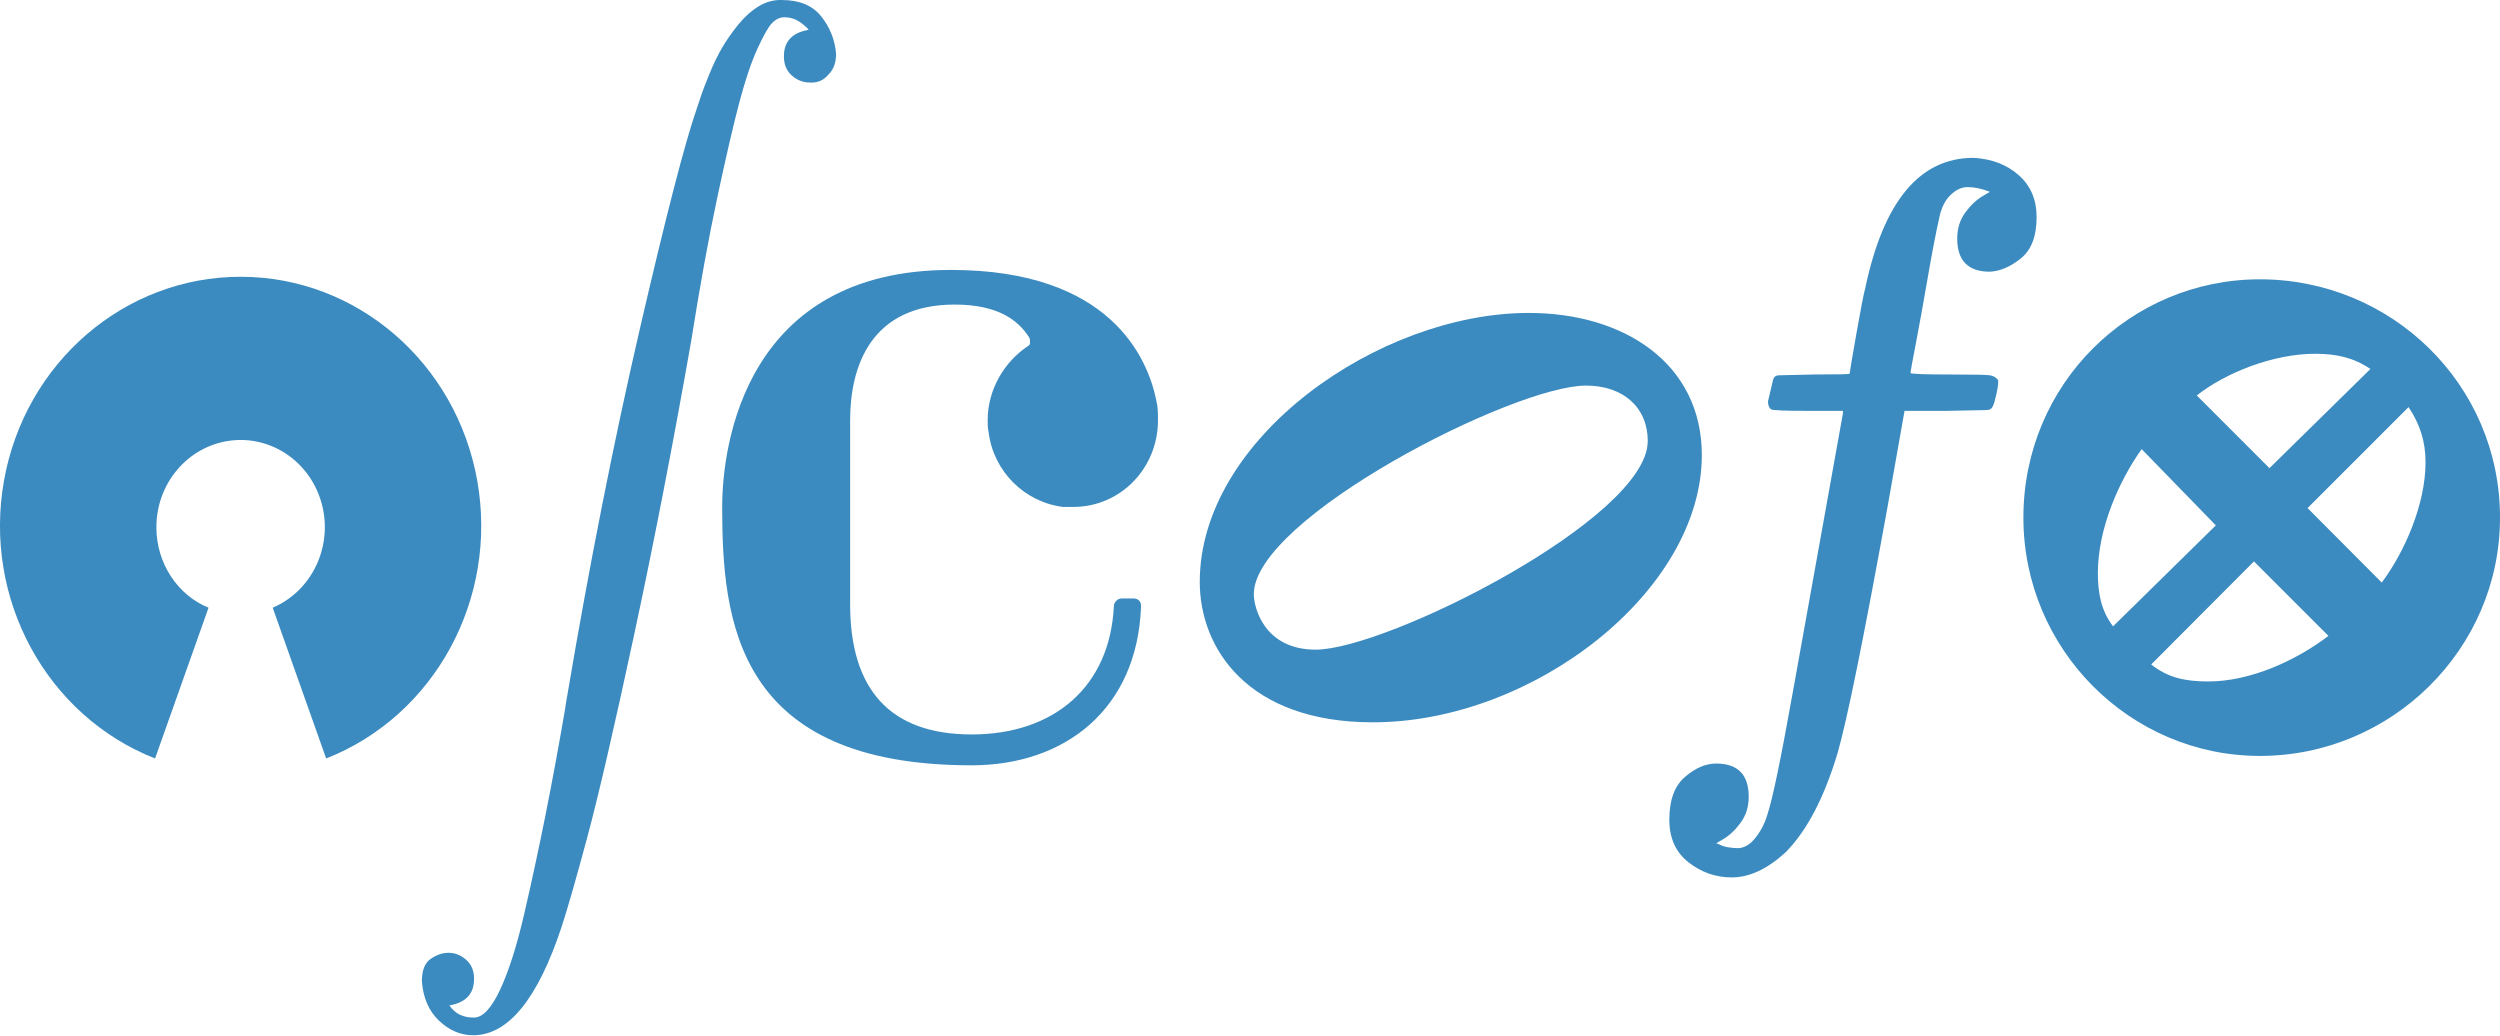
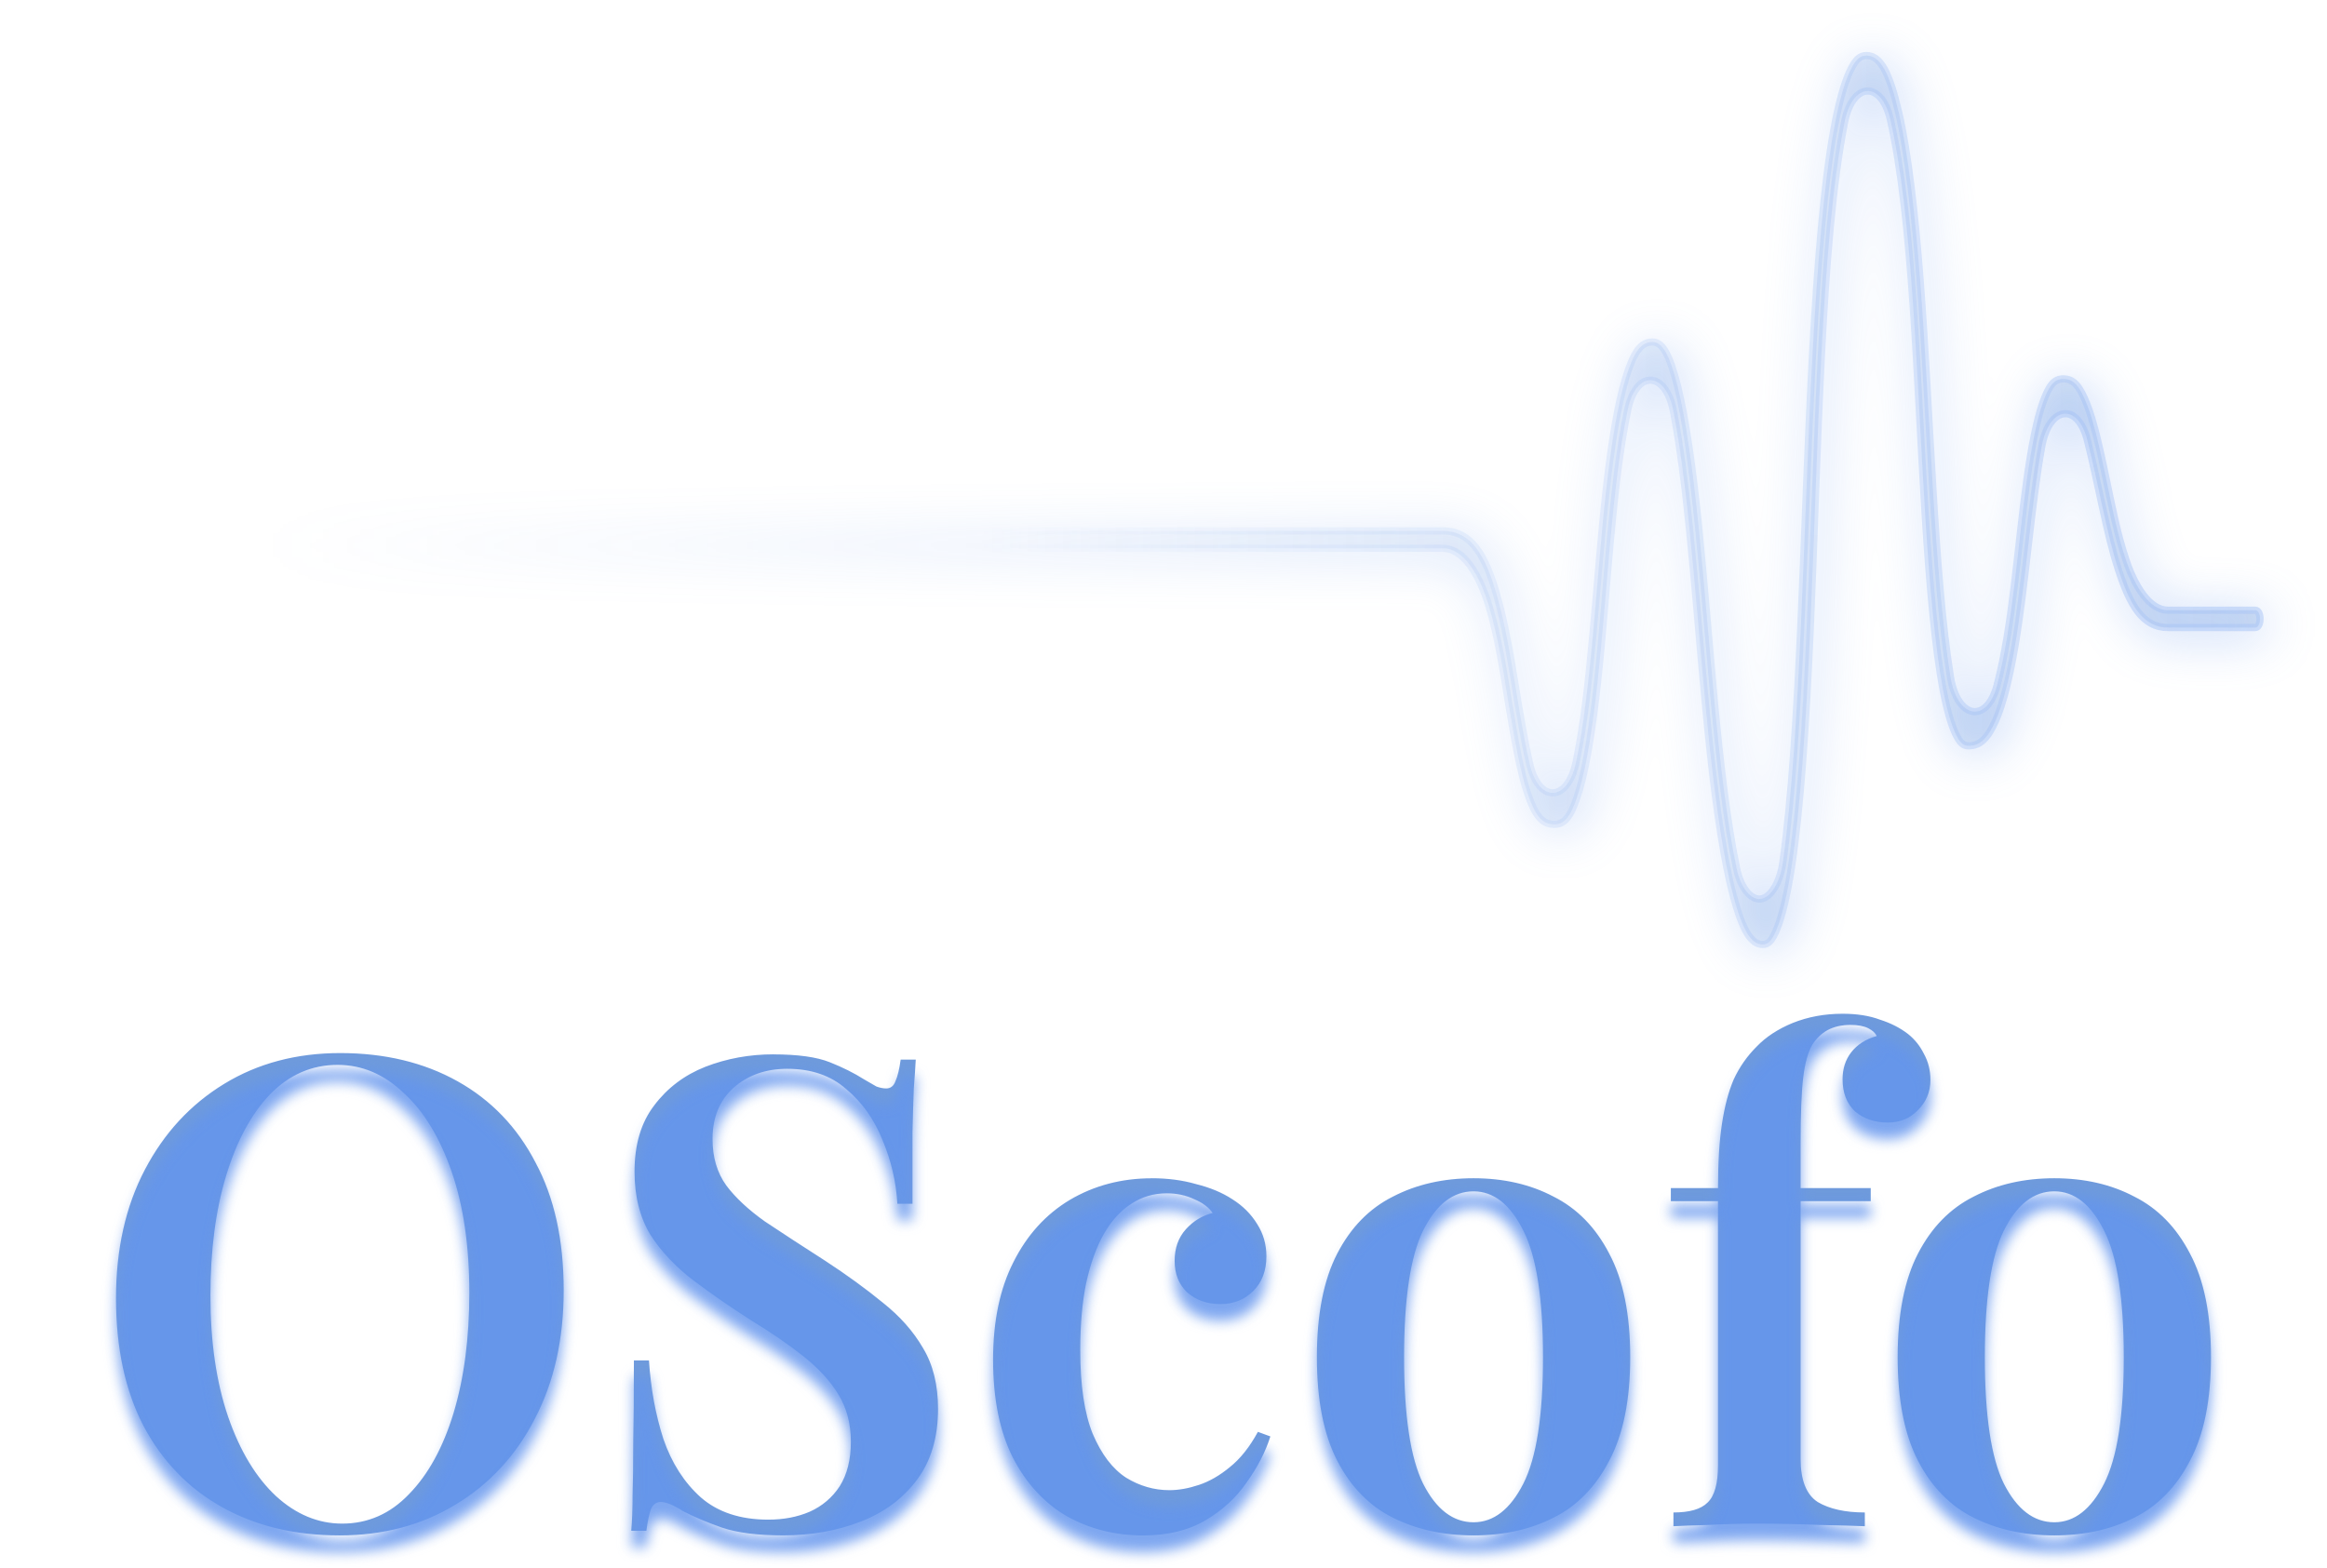
- <svg xmlns="http://www.w3.org/2000/svg" xmlns:xlink="http://www.w3.org/1999/xlink" width="34.418mm" height="14.252mm" viewBox="0 0 34.418 14.252" version="1.1" id="svg1" xml:space="preserve">
+ <svg xmlns="http://www.w3.org/2000/svg" xmlns:xlink="http://www.w3.org/1999/xlink" width="95.026mm" height="64.045mm" viewBox="0 0 95.026 64.045" version="1.1" id="svg1">
  <defs id="defs1">
-     <path id="MJX-5-TEX-LO-222B-4" d="m 114,-798 q 18,-26 51,-26 h 2 q 28,0 56,60 28,60 52,164 24,104 45,209 21,105 42,227 3,21 5,31 72,425 156,788 84,363 122,472 6,18 10,30 4,12 17,44 13,32 27,56 14,24 34,49 20,25 44,40 24,15 51,14 56,0 84,-35 28,-35 32,-80 0,-25 -12,-40 -12,-15 -23,-19 -11,-4 -22,-3 -21,0 -38,15 -17,15 -17,41 0,48 53,57 l -3,4 q -3,3 -8,7 -5,4 -8,6 -15,10 -33,10 -14,0 -26,-12 -12,-12 -32,-56 -20,-44 -39,-116 Q 717,1067 689,936 661,805 633,628 574,293 510,-5 446,-303 410,-437 374,-571 355,-629 278,-862 165,-862 q -40,0 -73,31 -33,31 -37,85 0,35 19,48 19,13 38,13 21,0 38,-15 17,-15 17,-41 0,-48 -53,-57 z" />
-     <path id="MJX-7-TEX-I-1D453" d="m 118,-162 q 2,0 6,-2 4,-2 11,-3 7,-1 12,-1 13,0 24,13 11,13 16,29 10,27 34,153 24,126 46,240 22,114 22,115 v 3 h -47 q -47,0 -50,2 -4,3 -4,10 l 7,28 q 2,5 8,5 6,0 47,1 48,0 48,1 0,2 9,50 9,48 12,58 37,165 146,165 37,-2 61,-22 24,-20 24,-53 0,-36 -21,-52 -21,-16 -42,-17 -44,0 -44,42 0,19 11,33 11,14 24,21 l 9,5 q -16,6 -30,6 -12,0 -23,-10 -11,-10 -15,-28 -7,-29 -16,-78 -9,-49 -16,-83 -7,-34 -7,-36 0,-2 55,-2 45,0 52,-1 7,-1 11,-6 1,-4 -2,-17 -3,-13 -5,-16 -2,-5 -9,-5 -7,0 -54,-1 H 372 L 349,263 Q 301,15 282,-47 q -27,-85 -70,-126 -37,-32 -73,-32 -32,0 -58,19 -26,19 -26,54 0,37 21,54 21,17 42,17 44,0 44,-42 0,-19 -11,-33 -11,-14 -24,-21 z" />
+     <linearGradient id="linearGradient6">
+       <stop style="stop-color:#6495ed;stop-opacity:0;" offset="0" id="stop5" />
+       <stop style="stop-color:#6495ed;stop-opacity:1;" offset="1" id="stop6" />
+     </linearGradient>
+     <linearGradient id="linearGradient3">
+       <stop style="stop-color:#6495ed;stop-opacity:0;" offset="0" id="stop3" />
+       <stop style="stop-color:#6495ed;stop-opacity:1;" offset="1" id="stop4" />
+     </linearGradient>
+     <linearGradient id="linearGradient1">
+       <stop style="stop-color:#5186d5;stop-opacity:0;" offset="0" id="stop1" />
+       <stop style="stop-color:#5186d5;stop-opacity:1;" offset="1" id="stop2" />
+     </linearGradient>
+     <linearGradient xlink:href="#linearGradient1" id="linearGradient2" x1="39.99" y1="67.588" x2="131.913" y2="67.588" gradientUnits="userSpaceOnUse" gradientTransform="matrix(0.9940401,0,0,0.993578,10.17962,46.9074)" />
+     <linearGradient xlink:href="#linearGradient3" id="linearGradient4" x1="39.99" y1="67.588" x2="131.913" y2="67.588" gradientUnits="userSpaceOnUse" gradientTransform="matrix(0.9940401,0,0,0.993578,10.17962,46.9074)" />
+     <linearGradient xlink:href="#linearGradient6" id="linearGradient2-0" x1="39.99" y1="67.588" x2="131.913" y2="67.588" gradientUnits="userSpaceOnUse" gradientTransform="matrix(0.9881156,0,0,0.9871972,-19.15718,45.42687)" />
+     <filter style="color-interpolation-filters:sRGB" id="filter4" x="-0.029" y="-0.072" width="1.058" height="1.144">
+       <feGaussianBlur stdDeviation="1.013" id="feGaussianBlur4" />
+     </filter>
+     <filter style="color-interpolation-filters:sRGB" id="filter5" x="-0.008" y="-0.03" width="1.015" height="1.061">
+       <feGaussianBlur stdDeviation="0.27" id="feGaussianBlur5" />
+     </filter>
  </defs>
-   <g id="layer1" transform="translate(-265.3621,-69.20987)">
-     <g id="g209-7" style="fill:#dfb649;fill-opacity:1;stroke:none;stroke-width:7.334;stroke-dasharray:none;stroke-opacity:1" transform="matrix(0.01332752,0,0,-0.01395059,224.3505,158.8224)">
-       <g id="g1" transform="translate(-36.91407,96.7751)">
-         <g id="g210" style="fill:#dfb649;fill-opacity:1;stroke:none;stroke-width:7.334;stroke-dasharray:none;stroke-opacity:1" transform="translate(-55.02179,26.99101)">
-           <g id="g16" transform="matrix(0.810313,0,0,0.810313,996.0729,1189.367)" style="stroke-width:9.051">
-             <g id="g23" transform="translate(-36.8544,-122.5885)">
-               <g id="g25" transform="translate(-1.012041)">
-                 <g id="g4" transform="translate(-101.7919)">
-                   <g id="g2">
-                     <use data-c="222B" xlink:href="#MJX-5-TEX-LO-222B-4" id="use1-2-5-3" transform="matrix(0.5939467,0,0,0.5673966,3326.588,5657.633)" style="fill:#3b8bc0;fill-opacity:1;stroke:#fcc737;stroke-width:0;stroke-dasharray:none;stroke-opacity:1" />
-                     <path fill="#3da639" stroke="#1d531d" stroke-width="3.704" stroke-linejoin="round" d="m 3019.104,5505.604 a 306.732,303.235 0 1 0 218.121,0 l -68.163,183.626 a 107.356,106.132 0 1 1 -148.254,97.709 c 0,-43.8 27.265,-82.547 66.459,-97.709 z" id="path1-2-4-0" style="fill:#3b8bc0;fill-opacity:1;stroke:none;stroke-width:72.767;stroke-dasharray:none;stroke-opacity:1" />
-                     <g id="g24">
-                       <use data-c="1D453" xlink:href="#MJX-7-TEX-I-1D453" id="use1-0-9-5-9" style="fill:#3b8bc0;fill-opacity:1;stroke:none;stroke-width:9.483;stroke-dasharray:none;stroke-opacity:1" transform="matrix(0.945905,0,0,0.9630169,4897.458,5558.178)" />
-                       <path class="TimeSig" d="m 4132.071,6007.978 c -30,-18.888 -51.562,-52.811 -51.562,-90.405 0,-4.77 0,-9.351 1.129,-14.119 5.997,-48.043 45.75,-85.636 94.874,-91.503 3.556,0 9.563,0 13.125,0 60,0 107.999,46.944 107.999,105.622 0,8.253 0,16.322 -2.25,24.573 -10.876,50.428 -57.75,158.435 -261.749,158.435 -261.563,0 -291.563,-212.348 -291.563,-288.631 0,-139.73 18,-314.669 318,-314.669 118.875,0 211.312,68.215 215.999,193.825 0,5.867 -3.563,9.352 -9.563,9.352 h -15.562 c -4.876,0 -9.562,-4.77 -9.562,-9.352 -4.876,-97.555 -75.75,-156.235 -181.312,-156.235 -104.438,0 -154.875,55.197 -154.875,158.435 v 224.265 c 0,65.65 26.437,140.832 133.312,140.832 56.438,0 81.562,-19.987 94.875,-39.975 1.129,-2.388 1.129,-3.479 1.129,-5.868 0,-1.097 0,-3.479 -2.442,-4.577" id="path10-4-7-8" style="fill:#3b8bc0;fill-opacity:1;stroke:#fcc737;stroke-width:0;stroke-dasharray:none;stroke-opacity:1" />
-                       <path class="Note" d="m 4770.297,6048.218 c -191.089,0 -419.412,-152.57 -419.412,-327.481 0,-80.841 60.927,-171.09 220.629,-171.09 204.63,0 419.412,159.919 419.412,325.424 0,111.12 -98.468,173.147 -220.629,173.147 m -271.711,-410.086 c -64.927,0 -78.774,50.563 -78.774,67.613 0,92.306 330.791,253.989 423.412,253.989 47.389,0 78.774,-26.457 78.774,-67.613 0,-94.07 -332.944,-253.989 -423.412,-253.989" id="path16" style="fill:#3b8bc0;fill-opacity:1;stroke-width:174.213" />
-                       <path class="Note" d="m 5702.381,6089.16 c -165.57,0 -301.519,-127.7 -301.519,-290.228 0,-160.351 135.949,-290.228 301.519,-290.228 167.467,0 306.073,129.877 306.073,290.228 0,162.528 -138.606,290.228 -306.073,290.228 m 12.152,-230.005 -92.659,88.519 c 36.457,27.572 97.216,50.79 150.759,50.79 26.962,0 48.607,-4.353 70.631,-18.502 l -128.732,-120.807 m 48.607,-48.613 128.732,122.984 c 14.431,-20.679 21.647,-41.72 21.647,-67.115 0,-51.153 -26.583,-109.198 -55.823,-146.565 l -94.556,90.696 m -116.961,-21.041 -131.013,-122.984 c -14.81,18.502 -19.367,39.544 -19.367,64.939 0,53.692 26.582,111.738 55.823,150.918 l 94.558,-92.873 m 48.607,-43.897 94.935,-90.696 c -41.392,-30.111 -99.492,-55.506 -153.037,-55.506 -29.24,0 -51.266,4.353 -72.911,20.679 l 131.013,125.523" id="path19" style="fill:#3b8bc0;fill-opacity:1;stroke-width:214.993" />
-                     </g>
-                   </g>
-                 </g>
-               </g>
-             </g>
-           </g>
-         </g>
+   <g id="layer1" transform="translate(-10,-46.89283)">
+     <path style="font-weight:600;font-size:26.768px;font-family:'Playfair Display';-inkscape-font-specification:'Playfair Display Semi-Bold';text-align:center;text-anchor:middle;opacity:0.832;fill:#5186d5;fill-rule:evenodd;stroke-width:1.3" d="m 23.892,89.907 q 2.73,0 4.791,1.151 2.061,1.151 3.185,3.319 1.151,2.141 1.151,5.22 0,2.998 -1.178,5.247 -1.151,2.249 -3.239,3.507 -2.061,1.258 -4.738,1.258 -2.73,0 -4.791,-1.151 -2.061,-1.151 -3.212,-3.319 -1.124,-2.168 -1.124,-5.22 0,-2.998 1.178,-5.247 1.178,-2.249 3.239,-3.507 2.061,-1.258 4.738,-1.258 z m -0.107,0.482 q -1.579,0 -2.757,1.205 -1.151,1.205 -1.793,3.319 -0.642,2.115 -0.642,4.899 0,2.837 0.723,4.952 0.723,2.088 1.954,3.239 1.231,1.124 2.704,1.124 1.579,0 2.73,-1.205 1.178,-1.205 1.82,-3.319 0.642,-2.141 0.642,-4.899 0,-2.864 -0.723,-4.952 -0.723,-2.088 -1.954,-3.212 -1.205,-1.151 -2.704,-1.151 z m 17.801,-0.428 q 1.499,0 2.302,0.321 0.803,0.321 1.392,0.696 0.321,0.187 0.509,0.294 0.214,0.08 0.402,0.08 0.268,0 0.375,-0.294 0.134,-0.294 0.214,-0.883 h 0.616 q -0.027,0.509 -0.08,1.178 -0.027,0.669 -0.054,1.793 0,1.097 0,2.918 h -0.616 q -0.08,-1.365 -0.616,-2.623 -0.509,-1.258 -1.472,-2.061 -0.937,-0.83 -2.409,-0.83 -1.312,0 -2.195,0.776 -0.857,0.776 -0.857,2.088 0,1.124 0.562,1.901 0.562,0.75 1.579,1.472 1.044,0.696 2.463,1.606 1.312,0.857 2.356,1.713 1.044,0.83 1.633,1.847 0.616,1.017 0.616,2.489 0,1.74 -0.857,2.891 -0.857,1.151 -2.302,1.713 -1.445,0.562 -3.159,0.562 -1.579,0 -2.516,-0.321 -0.91,-0.321 -1.579,-0.669 -0.589,-0.375 -0.91,-0.375 -0.268,0 -0.402,0.294 -0.107,0.294 -0.187,0.883 h -0.616 q 0.054,-0.616 0.054,-1.445 0.027,-0.83 0.027,-2.141 0.027,-1.338 0.027,-3.373 h 0.616 q 0.107,1.713 0.589,3.212 0.509,1.472 1.526,2.382 1.044,0.91 2.757,0.91 0.937,0 1.686,-0.321 0.776,-0.348 1.231,-1.044 0.455,-0.723 0.455,-1.82 0,-1.097 -0.509,-1.927 -0.509,-0.83 -1.419,-1.553 -0.91,-0.723 -2.141,-1.472 -1.258,-0.803 -2.356,-1.633 -1.097,-0.83 -1.767,-1.874 -0.642,-1.071 -0.642,-2.57 0,-1.66 0.803,-2.704 0.803,-1.071 2.088,-1.579 1.312,-0.509 2.784,-0.509 z m 15.445,5.059 q 0.99,0 1.82,0.241 0.857,0.214 1.472,0.616 0.642,0.402 1.017,1.017 0.375,0.589 0.375,1.312 0,0.883 -0.535,1.419 -0.535,0.535 -1.338,0.535 -0.83,0 -1.365,-0.482 -0.509,-0.482 -0.509,-1.285 0,-0.776 0.455,-1.285 0.455,-0.509 1.097,-0.669 -0.241,-0.348 -0.75,-0.562 -0.509,-0.241 -1.124,-0.241 -0.803,0 -1.445,0.428 -0.642,0.402 -1.124,1.231 -0.455,0.803 -0.723,2.008 -0.241,1.178 -0.241,2.73 0,2.168 0.509,3.426 0.535,1.258 1.365,1.793 0.83,0.509 1.767,0.509 0.562,0 1.205,-0.214 0.642,-0.214 1.258,-0.723 0.642,-0.509 1.151,-1.445 l 0.509,0.187 q -0.294,0.937 -0.964,1.874 -0.642,0.937 -1.686,1.553 -1.044,0.616 -2.543,0.616 -1.713,0 -3.105,-0.776 -1.392,-0.803 -2.222,-2.409 -0.803,-1.606 -0.803,-3.988 0,-2.356 0.83,-3.988 0.83,-1.66 2.302,-2.543 1.499,-0.883 3.346,-0.883 z m 13.143,0 q 1.847,0 3.266,0.75 1.445,0.723 2.275,2.329 0.857,1.606 0.857,4.229 0,2.623 -0.857,4.229 -0.83,1.606 -2.275,2.329 -1.419,0.723 -3.266,0.723 -1.847,0 -3.292,-0.723 -1.445,-0.723 -2.275,-2.329 -0.83,-1.606 -0.83,-4.229 0,-2.623 0.83,-4.229 0.83,-1.606 2.275,-2.329 1.445,-0.75 3.292,-0.75 z m 0,0.535 q -1.258,0 -2.061,1.606 -0.776,1.579 -0.776,5.166 0,3.587 0.776,5.166 0.803,1.579 2.061,1.579 1.231,0 2.034,-1.579 0.803,-1.579 0.803,-5.166 0,-3.587 -0.803,-5.166 -0.803,-1.606 -2.034,-1.606 z m 15.07,-7.254 q 0.883,0 1.526,0.241 0.669,0.214 1.151,0.589 0.402,0.321 0.642,0.803 0.268,0.482 0.268,1.071 0,0.723 -0.509,1.231 -0.482,0.509 -1.231,0.509 -0.803,0 -1.338,-0.455 -0.509,-0.482 -0.509,-1.312 0,-0.642 0.348,-1.097 0.375,-0.482 1.044,-0.669 -0.08,-0.187 -0.348,-0.321 -0.268,-0.134 -0.723,-0.134 -0.535,0 -0.937,0.214 -0.375,0.214 -0.616,0.589 -0.268,0.455 -0.375,1.338 -0.107,0.883 -0.107,2.677 v 1.847 h 2.864 v 0.535 h -2.864 v 10.52 q 0,1.312 0.696,1.767 0.723,0.428 1.927,0.428 v 0.562 q -0.669,-0.027 -1.874,-0.053 -1.205,-0.053 -2.57,-0.053 -0.964,0 -1.927,0.053 -0.964,0.027 -1.445,0.053 v -0.562 q 0.99,0 1.392,-0.402 0.428,-0.402 0.428,-1.526 V 95.956 H 78.231 v -0.535 h 1.927 q 0,-1.579 0.161,-2.623 0.161,-1.071 0.482,-1.82 0.348,-0.75 0.937,-1.338 0.562,-0.589 1.472,-0.964 0.937,-0.375 2.034,-0.375 z m 8.646,6.719 q 1.847,0 3.266,0.75 1.445,0.723 2.275,2.329 0.857,1.606 0.857,4.229 0,2.623 -0.857,4.229 -0.83,1.606 -2.275,2.329 -1.419,0.723 -3.266,0.723 -1.847,0 -3.292,-0.723 -1.445,-0.723 -2.275,-2.329 -0.83,-1.606 -0.83,-4.229 0,-2.623 0.83,-4.229 0.83,-1.606 2.275,-2.329 1.445,-0.75 3.292,-0.75 z m 0,0.535 q -1.258,0 -2.061,1.606 -0.776,1.579 -0.776,5.166 0,3.587 0.776,5.166 0.803,1.579 2.061,1.579 1.231,0 2.034,-1.579 0.803,-1.579 0.803,-5.166 0,-3.587 -0.803,-5.166 -0.803,-1.606 -2.034,-1.606 z" id="text1" aria-label="OScofo" />
+     <path style="font-weight:600;font-size:26.768px;font-family:'Playfair Display';-inkscape-font-specification:'Playfair Display Semi-Bold';text-align:center;text-anchor:middle;opacity:0.832;fill:#6495ed;fill-rule:evenodd;stroke-width:1.3;filter:url(#filter5)" d="m 23.892,90.589 q 2.73,0 4.791,1.151 2.061,1.151 3.185,3.319 1.151,2.141 1.151,5.22 0,2.998 -1.178,5.247 -1.151,2.249 -3.239,3.507 -2.061,1.258 -4.738,1.258 -2.73,0 -4.791,-1.151 -2.061,-1.151 -3.212,-3.319 -1.124,-2.168 -1.124,-5.22 0,-2.998 1.178,-5.247 1.178,-2.249 3.239,-3.507 2.061,-1.258 4.738,-1.258 z m -0.107,0.482 q -1.579,0 -2.757,1.205 -1.151,1.205 -1.793,3.319 -0.642,2.115 -0.642,4.899 0,2.837 0.723,4.952 0.723,2.088 1.954,3.239 1.231,1.124 2.704,1.124 1.579,0 2.73,-1.205 1.178,-1.205 1.82,-3.319 0.642,-2.141 0.642,-4.899 0,-2.864 -0.723,-4.952 -0.723,-2.088 -1.954,-3.212 -1.205,-1.151 -2.704,-1.151 z m 17.801,-0.428 q 1.499,0 2.302,0.321 0.803,0.321 1.392,0.696 0.321,0.187 0.509,0.294 0.214,0.08 0.402,0.08 0.268,0 0.375,-0.294 0.134,-0.294 0.214,-0.883 h 0.616 q -0.027,0.509 -0.08,1.178 -0.027,0.669 -0.054,1.793 0,1.097 0,2.918 h -0.616 q -0.08,-1.365 -0.616,-2.623 -0.509,-1.258 -1.472,-2.061 -0.937,-0.83 -2.409,-0.83 -1.312,0 -2.195,0.776 -0.857,0.776 -0.857,2.088 0,1.124 0.562,1.901 0.562,0.75 1.579,1.472 1.044,0.696 2.463,1.606 1.312,0.857 2.356,1.713 1.044,0.83 1.633,1.847 0.616,1.017 0.616,2.489 0,1.74 -0.857,2.891 -0.857,1.151 -2.302,1.713 -1.445,0.562 -3.159,0.562 -1.579,0 -2.516,-0.321 -0.91,-0.321 -1.579,-0.669 -0.589,-0.375 -0.91,-0.375 -0.268,0 -0.402,0.294 -0.107,0.294 -0.187,0.883 h -0.616 q 0.054,-0.616 0.054,-1.445 0.027,-0.83 0.027,-2.141 0.027,-1.338 0.027,-3.373 h 0.616 q 0.107,1.713 0.589,3.212 0.509,1.472 1.526,2.382 1.044,0.91 2.757,0.91 0.937,0 1.686,-0.321 0.776,-0.348 1.231,-1.044 0.455,-0.723 0.455,-1.82 0,-1.097 -0.509,-1.927 -0.509,-0.83 -1.419,-1.553 -0.91,-0.723 -2.141,-1.472 -1.258,-0.803 -2.356,-1.633 -1.097,-0.83 -1.767,-1.874 -0.642,-1.071 -0.642,-2.57 0,-1.66 0.803,-2.704 0.803,-1.071 2.088,-1.579 1.312,-0.509 2.784,-0.509 z m 15.445,5.059 q 0.99,0 1.82,0.241 0.857,0.214 1.472,0.616 0.642,0.402 1.017,1.017 0.375,0.589 0.375,1.312 0,0.883 -0.535,1.419 -0.535,0.535 -1.338,0.535 -0.83,0 -1.365,-0.482 -0.509,-0.482 -0.509,-1.285 0,-0.776 0.455,-1.285 0.455,-0.509 1.097,-0.669 -0.241,-0.348 -0.75,-0.562 -0.509,-0.241 -1.124,-0.241 -0.803,0 -1.445,0.428 -0.642,0.402 -1.124,1.231 -0.455,0.803 -0.723,2.008 -0.241,1.178 -0.241,2.73 0,2.168 0.509,3.426 0.535,1.258 1.365,1.793 0.83,0.509 1.767,0.509 0.562,0 1.205,-0.214 0.642,-0.214 1.258,-0.723 0.642,-0.509 1.151,-1.445 l 0.509,0.187 q -0.294,0.937 -0.964,1.874 -0.642,0.937 -1.686,1.553 -1.044,0.616 -2.543,0.616 -1.713,0 -3.105,-0.776 -1.392,-0.803 -2.222,-2.409 -0.803,-1.606 -0.803,-3.988 0,-2.356 0.83,-3.988 0.83,-1.66 2.302,-2.543 1.499,-0.883 3.346,-0.883 z m 13.143,0 q 1.847,0 3.266,0.75 1.445,0.723 2.275,2.329 0.857,1.606 0.857,4.229 0,2.623 -0.857,4.229 -0.83,1.606 -2.275,2.329 -1.419,0.723 -3.266,0.723 -1.847,0 -3.292,-0.723 -1.445,-0.723 -2.275,-2.329 -0.83,-1.606 -0.83,-4.229 0,-2.623 0.83,-4.229 0.83,-1.606 2.275,-2.329 1.445,-0.75 3.292,-0.75 z m 0,0.535 q -1.258,0 -2.061,1.606 -0.776,1.579 -0.776,5.166 0,3.587 0.776,5.166 0.803,1.579 2.061,1.579 1.231,0 2.034,-1.579 0.803,-1.579 0.803,-5.166 0,-3.587 -0.803,-5.166 -0.803,-1.606 -2.034,-1.606 z m 15.07,-7.254 q 0.883,0 1.526,0.241 0.669,0.214 1.151,0.589 0.402,0.321 0.642,0.803 0.268,0.482 0.268,1.071 0,0.723 -0.509,1.231 -0.482,0.509 -1.231,0.509 -0.803,0 -1.338,-0.455 -0.509,-0.482 -0.509,-1.312 0,-0.642 0.348,-1.097 0.375,-0.482 1.044,-0.669 -0.08,-0.187 -0.348,-0.321 -0.268,-0.134 -0.723,-0.134 -0.535,0 -0.937,0.214 -0.375,0.214 -0.616,0.589 -0.268,0.455 -0.375,1.338 -0.107,0.883 -0.107,2.677 v 1.847 h 2.864 v 0.535 h -2.864 v 10.52 q 0,1.312 0.696,1.767 0.723,0.428 1.927,0.428 v 0.562 q -0.669,-0.027 -1.874,-0.053 -1.205,-0.053 -2.57,-0.053 -0.964,0 -1.927,0.053 -0.964,0.027 -1.445,0.053 v -0.562 q 0.99,0 1.392,-0.402 0.428,-0.402 0.428,-1.526 V 96.639 H 78.231 v -0.535 h 1.927 q 0,-1.579 0.161,-2.623 0.161,-1.071 0.482,-1.82 0.348,-0.75 0.937,-1.338 0.562,-0.589 1.472,-0.964 0.937,-0.375 2.034,-0.375 z m 8.646,6.719 q 1.847,0 3.266,0.75 1.445,0.723 2.275,2.329 0.857,1.606 0.857,4.229 0,2.623 -0.857,4.229 -0.83,1.606 -2.275,2.329 -1.419,0.723 -3.266,0.723 -1.847,0 -3.292,-0.723 -1.445,-0.723 -2.275,-2.329 -0.83,-1.606 -0.83,-4.229 0,-2.623 0.83,-4.229 0.83,-1.606 2.275,-2.329 1.445,-0.75 3.292,-0.75 z m 0,0.535 q -1.258,0 -2.061,1.606 -0.776,1.579 -0.776,5.166 0,3.587 0.776,5.166 0.803,1.579 2.061,1.579 1.231,0 2.034,-1.579 0.803,-1.579 0.803,-5.166 0,-3.587 -0.803,-5.166 -0.803,-1.606 -2.034,-1.606 z" id="text1-5" aria-label="OScofo" />
+     <g id="g4" transform="matrix(1.005996,0,0,1.006463,-0.2406528,-0.3177526)" style="stroke-width:0.994">
+       <g id="g1">
+         <path id="path1-8" style="display:inline;opacity:0.469;fill:url(#linearGradient2);fill-opacity:1;stroke:url(#linearGradient4);stroke-width:0.293;stroke-dasharray:none" d="m 85.939,49.161 c -0.268,0 -0.454,0.178 -0.679,0.664 -0.225,0.486 -0.455,1.309 -0.651,2.407 -0.394,2.195 -0.657,5.427 -0.85,8.984 -0.384,7.111 -0.486,15.471 -1.206,20.672 -0.121,0.89 -0.523,1.456 -0.902,1.503 -0.379,0.047 -0.807,-0.411 -0.982,-1.257 l -8e-4,-0.002 c -0.779,-3.793 -1.075,-9.321 -1.542,-13.892 -0.234,-2.286 -0.51,-4.319 -0.846,-5.646 -0.336,-1.327 -0.622,-1.807 -1.027,-1.807 -0.48,0 -0.766,0.433 -1.087,1.483 -0.321,1.05 -0.583,2.688 -0.789,4.535 -0.413,3.692 -0.596,8.104 -1.224,11.046 -0.339,1.607 -1.499,1.656 -1.872,0.083 v -0.002 C 71.823,75.993 71.572,73.517 71.088,71.612 70.603,69.707 70.044,68.454 68.755,68.454 H 12.401 c -0.118,0 -0.189,0.166 -0.189,0.35 0,0.184 0.074,0.356 0.189,0.356 h 56.354 c 0.84,0 1.486,1.082 1.864,2.338 0.378,1.256 0.596,2.724 0.824,4.112 0.228,1.388 0.465,2.687 0.755,3.522 0.29,0.835 0.552,1.232 1.085,1.232 0.448,0 0.706,-0.392 1.006,-1.397 0.3,-1.005 0.546,-2.59 0.742,-4.394 0.392,-3.605 0.58,-7.989 1.226,-11.044 0.337,-1.613 1.524,-1.58 1.846,0.038 8.1e-4,0.004 0.002,0.007 0.003,0.011 0.702,3.618 0.991,9.196 1.501,13.884 0.255,2.344 0.565,4.446 0.941,5.832 0.376,1.387 0.715,1.944 1.189,1.944 0.227,0 0.375,-0.15 0.581,-0.657 0.206,-0.508 0.418,-1.391 0.594,-2.553 0.353,-2.323 0.573,-5.711 0.741,-9.396 0.335,-7.368 0.431,-15.84 1.402,-20.764 0.319,-1.639 1.503,-1.704 1.863,-0.096 0.918,4.075 1.064,10.584 1.417,16.144 0.176,2.78 0.4,5.306 0.72,6.987 0.16,0.841 0.344,1.455 0.516,1.804 0.172,0.349 0.305,0.47 0.519,0.47 0.489,0 0.794,-0.341 1.098,-1.025 0.304,-0.684 0.569,-1.756 0.785,-3.026 0.432,-2.539 0.657,-5.746 1.092,-8.126 5.1e-4,-0.004 8.7e-4,-0.007 0.002,-0.011 0.305,-1.618 1.462,-1.751 1.846,-0.208 0.444,1.75 0.774,3.755 1.25,5.218 0.476,1.465 0.988,2.377 2.023,2.377 h 3.545 c 0.118,0 0.189,-0.166 0.189,-0.35 0,-0.189 -0.071,-0.353 -0.189,-0.353 h -3.545 c -0.74,0 -1.325,-0.928 -1.69,-1.99 -0.366,-1.062 -0.602,-2.297 -0.845,-3.457 -0.242,-1.16 -0.489,-2.236 -0.764,-2.927 -0.275,-0.69 -0.514,-1.015 -0.952,-1.015 -0.381,0 -0.584,0.274 -0.831,0.967 -0.247,0.693 -0.468,1.824 -0.651,3.143 -0.367,2.639 -0.574,5.929 -1.208,8.331 -2.6e-4,0.002 -5.3e-4,0.003 -8e-4,0.005 -0.417,1.565 -1.614,1.352 -1.89,-0.35 v -0.003 c -0.667,-4.146 -0.81,-10.619 -1.23,-16.086 -0.21,-2.733 -0.49,-5.195 -0.873,-6.828 -0.382,-1.634 -0.747,-2.301 -1.308,-2.301 z" />
+         <path id="path1-8-2" style="display:inline;opacity:0.469;fill:url(#linearGradient2-0);fill-opacity:1;stroke:url(#linearGradient2-0);stroke-width:0.293;stroke-dasharray:none;filter:url(#filter4)" d="m 86.156,49.485 c -0.267,0 -0.452,0.177 -0.676,0.661 -0.224,0.484 -0.453,1.303 -0.649,2.396 -0.392,2.186 -0.655,5.402 -0.846,8.943 -0.382,7.079 -0.483,15.402 -1.201,20.58 -0.12,0.886 -0.52,1.449 -0.898,1.496 -0.378,0.046 -0.803,-0.409 -0.977,-1.252 l -8e-4,-0.002 c -0.776,-3.776 -1.07,-9.279 -1.535,-13.83 -0.233,-2.275 -0.508,-4.3 -0.843,-5.621 -0.334,-1.321 -0.619,-1.799 -1.022,-1.799 -0.478,0 -0.763,0.431 -1.082,1.477 -0.319,1.046 -0.58,2.676 -0.786,4.515 -0.411,3.675 -0.593,8.068 -1.219,10.996 -0.338,1.6 -1.492,1.649 -1.864,0.083 v -0.002 C 72.103,76.196 71.853,73.731 71.37,71.835 70.888,69.938 70.332,68.692 69.048,68.692 H 12.945 c -0.118,0 -0.188,0.165 -0.188,0.348 0,0.183 0.074,0.354 0.188,0.354 h 56.103 c 0.836,0 1.479,1.077 1.856,2.328 0.376,1.25 0.593,2.712 0.82,4.093 0.227,1.381 0.463,2.675 0.751,3.506 0.289,0.831 0.549,1.226 1.08,1.226 0.446,0 0.703,-0.39 1.001,-1.391 0.299,-1 0.544,-2.579 0.739,-4.374 0.39,-3.589 0.577,-7.953 1.22,-10.995 0.336,-1.606 1.517,-1.573 1.838,0.038 8.1e-4,0.004 0.002,0.007 0.003,0.011 0.699,3.602 0.987,9.155 1.494,13.822 0.254,2.333 0.562,4.426 0.936,5.806 0.374,1.381 0.712,1.935 1.183,1.935 0.226,0 0.373,-0.149 0.578,-0.655 0.205,-0.505 0.416,-1.385 0.592,-2.542 0.351,-2.313 0.571,-5.685 0.738,-9.354 0.333,-7.335 0.43,-15.769 1.396,-20.671 0.318,-1.632 1.497,-1.696 1.854,-0.096 0.914,4.057 1.06,10.537 1.411,16.071 0.176,2.768 0.398,5.282 0.717,6.956 0.159,0.837 0.343,1.449 0.514,1.796 0.171,0.347 0.303,0.468 0.516,0.468 0.487,0 0.79,-0.34 1.093,-1.02 0.302,-0.68 0.566,-1.749 0.782,-3.012 0.43,-2.528 0.655,-5.72 1.087,-8.089 5.1e-4,-0.004 8.7e-4,-0.007 0.002,-0.011 0.304,-1.611 1.455,-1.743 1.838,-0.208 0.442,1.742 0.771,3.738 1.244,5.195 0.474,1.459 0.983,2.366 2.014,2.366 h 3.529 c 0.118,0 0.188,-0.165 0.188,-0.348 0,-0.188 -0.071,-0.351 -0.188,-0.351 h -3.529 c -0.737,0 -1.319,-0.924 -1.683,-1.981 -0.364,-1.057 -0.6,-2.287 -0.841,-3.442 -0.241,-1.155 -0.487,-2.226 -0.761,-2.914 -0.274,-0.687 -0.512,-1.011 -0.948,-1.011 -0.379,0 -0.581,0.273 -0.827,0.963 -0.246,0.689 -0.466,1.816 -0.649,3.129 -0.366,2.627 -0.571,5.902 -1.202,8.294 -2.6e-4,0.002 -5.3e-4,0.003 -8e-4,0.005 -0.415,1.558 -1.607,1.346 -1.881,-0.348 v -0.003 c -0.664,-4.127 -0.806,-10.572 -1.224,-16.014 -0.209,-2.721 -0.488,-5.171 -0.869,-6.798 -0.381,-1.626 -0.743,-2.291 -1.302,-2.291 z" />
      </g>
    </g>
  </g>
</svg>
